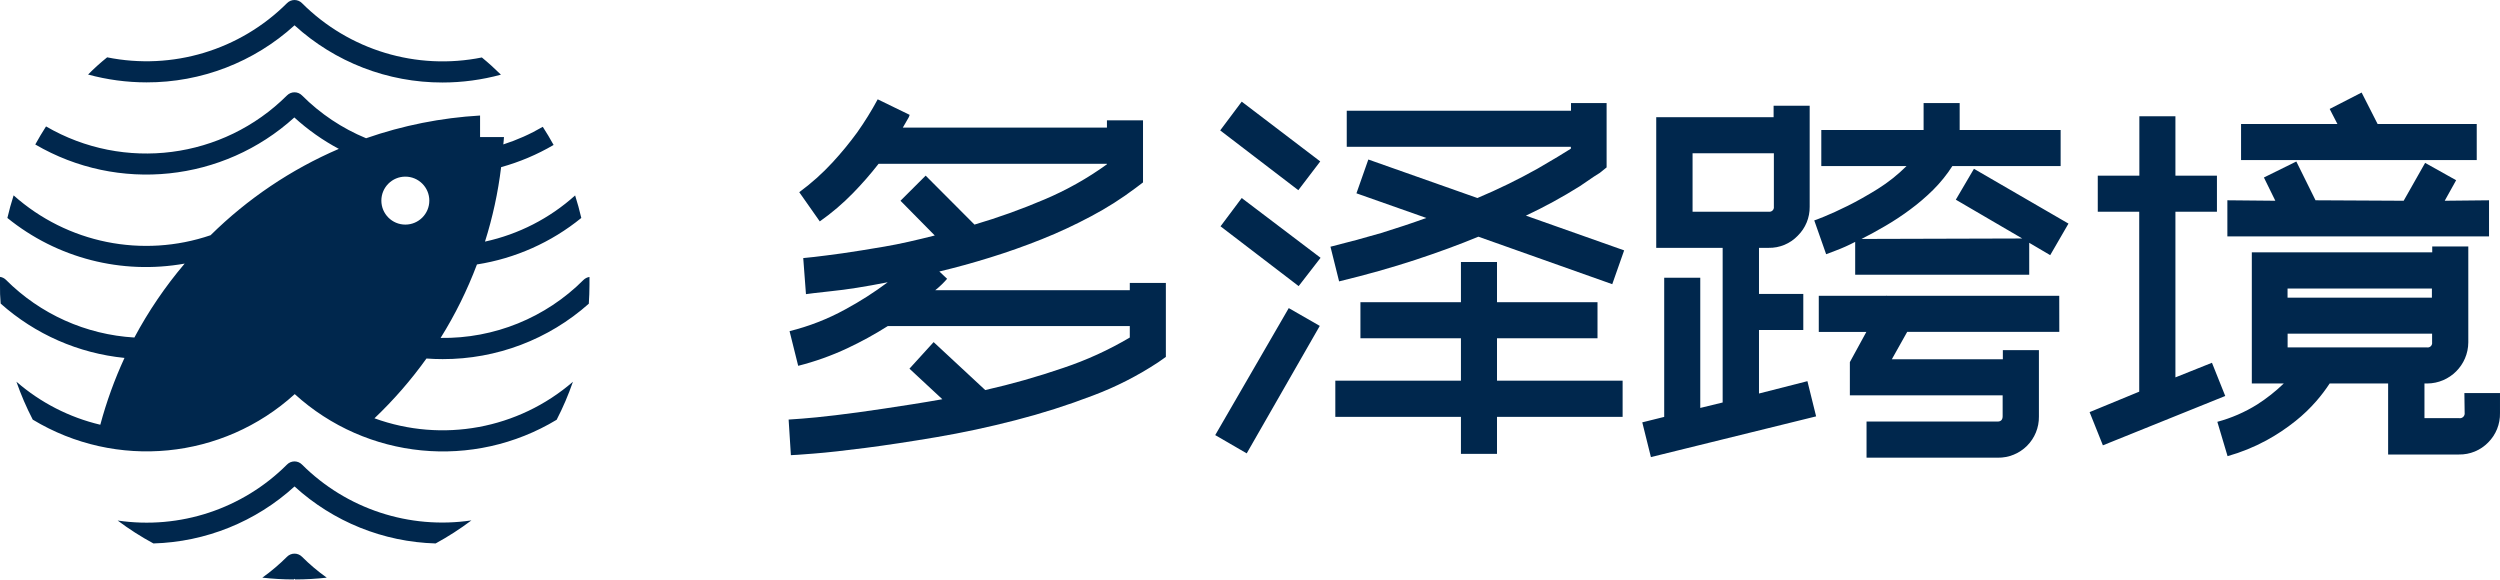
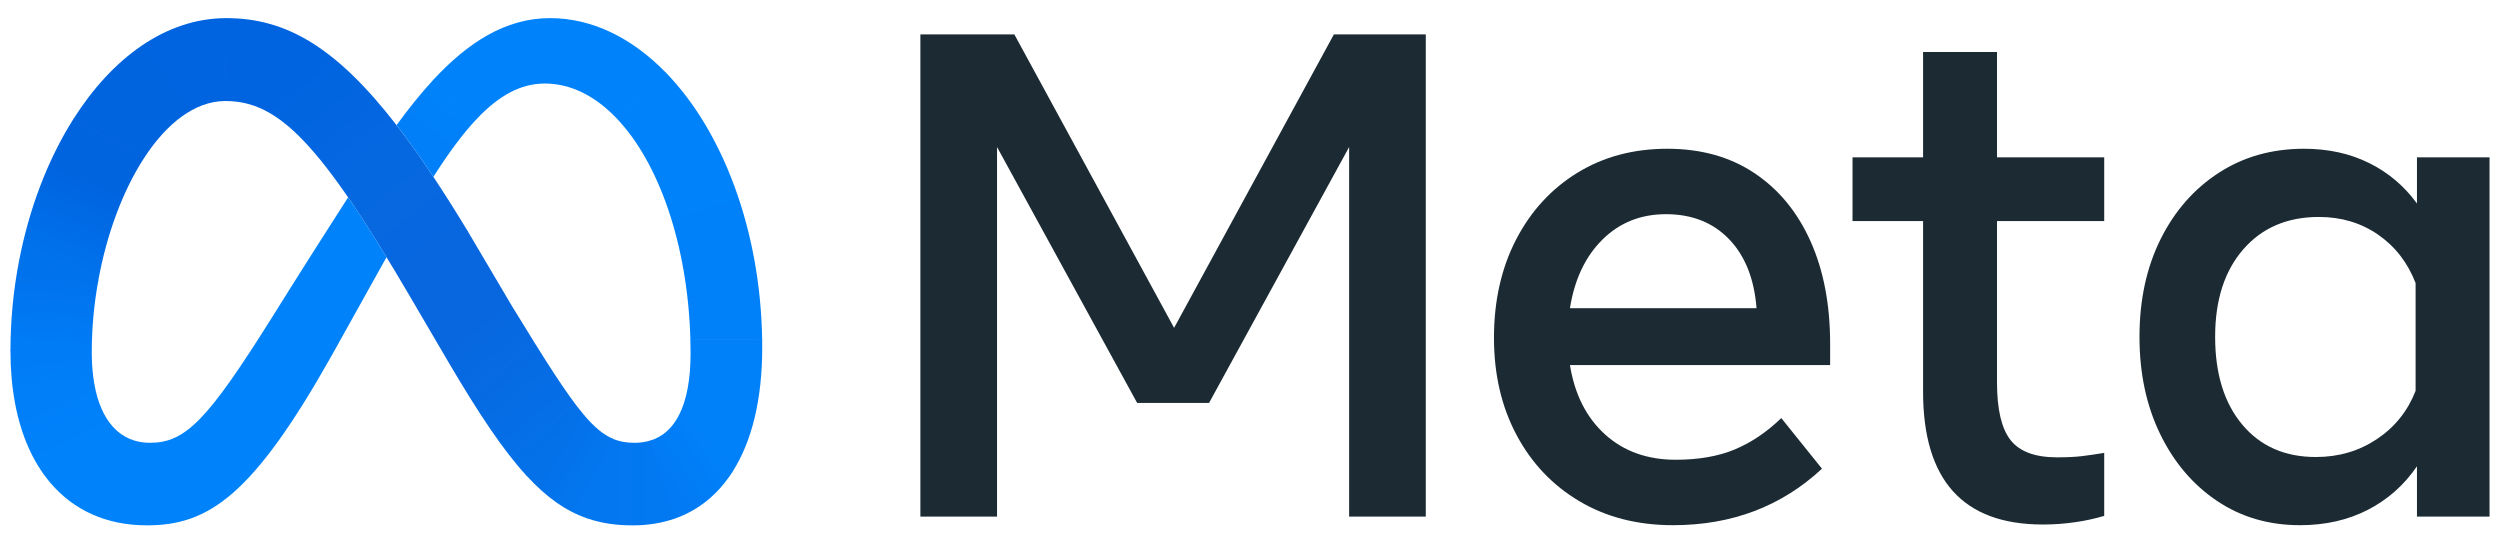
- <svg xmlns="http://www.w3.org/2000/svg" width="376.352" height="87.231" viewBox="0 0 376.352 87.231">
-   <g transform="translate(-0.03 0.001)">
-     <path d="M251.92,436.35l2-.14c1.26-.09,2.94-.26,5.05-.51s4.55-.58,7.32-1,5.7-.86,8.77-1.41l-4.95-4.6,3.64-4,7.77,7.22a113.112,113.112,0,0,0,11.76-3.34,51.943,51.943,0,0,0,10-4.57v-1.72H266.84a55,55,0,0,1-6.09,3.34,41.249,41.249,0,0,1-7.39,2.64l-1.3-5.22a34.821,34.821,0,0,0,8.38-3.27,51.868,51.868,0,0,0,6.4-4.09q-5.08,1-8.49,1.34c-2.27.25-3.54.4-3.82.45l-.41-5.43,1.65-.17c1-.12,2.47-.3,4.26-.55s3.87-.6,6.26-1,4.93-1,7.63-1.68l-5.16-5.23,3.79-3.78L279.9,407a96.243,96.243,0,0,0,10.52-3.78,47.8,47.8,0,0,0,9.42-5.3v-.07H265.46a52,52,0,0,1-3.85,4.41,35.392,35.392,0,0,1-5,4.26l-3.09-4.4a34.54,34.54,0,0,0,5-4.47,51.1,51.1,0,0,0,3.71-4.51,48.127,48.127,0,0,0,3.1-5l4.81,2.34a1.79,1.79,0,0,1-.28.62l-.75,1.3h30.73v-1.1h5.43v9.35l-1.1.83a49.622,49.622,0,0,1-6.7,4.26,74.466,74.466,0,0,1-7.46,3.47q-3.86,1.54-7.77,2.75c-2.61.81-5.16,1.51-7.63,2.1l1.17,1.1a13.49,13.49,0,0,1-1.79,1.72h29.29v-1.1h5.43v11.14l-1.17.82a49.3,49.3,0,0,1-9.83,5,106.887,106.887,0,0,1-11.65,3.71q-6,1.55-11.9,2.55t-10.62,1.61c-3.16.41-5.77.7-7.81.86s-3.19.24-3.47.24Z" transform="translate(-133.17 -373.19)" fill="#00274d" />
-     <path d="M327.21,419.57l4.67,2.68-11,19.19-4.74-2.75Zm-7.08-31.08,11.82,9-3.3,4.33-11.76-9Zm0,14.51L332,412l-3.3,4.26-11.76-9Zm53.9-3.78c-.18.09-1.19.74-3,2a75.938,75.938,0,0,1-8.12,4.43l14.79,5.23-1.79,5.09-20.15-7.15q-4.32,1.79-9.52,3.5t-11.45,3.23l-1.3-5.22q4-1,7.63-2.06c2.38-.74,4.65-1.49,6.8-2.27l-10.52-3.71,1.79-5.09,16.42,5.8a89.355,89.355,0,0,0,9.07-4.43c2.34-1.36,4-2.35,5-3v-.28H335.94v-5.43H369.7V388.7h5.36v9.69ZM358.56,430.5h18.91v5.44H358.56v5.57h-5.43v-5.57H334.22V430.5h18.91v-6.39H338v-5.43h15.13v-6.05h5.43v6.05h15.13v5.43H358.56Z" transform="translate(-133.17 -373.19)" fill="#00274d" />
-     <path d="M381.73,442l-1.3-5.23,3.3-.82V415h5.43v19.6l3.37-.82V410.5h-10V390.83H400.2v-1.72h5.43v15.2a6,6,0,0,1-1.79,4.36,5.91,5.91,0,0,1-4.4,1.83H398v6.94h6.67v5.43H398v9.56l7.29-1.86,1.31,5.3ZM388,405.06h11.48a.67.67,0,0,0,.76-.75v-8.05H388Zm42.36-6.46,14.23,8.25-2.75,4.75-3.16-1.86v4.81h-26.2V409.6a26.273,26.273,0,0,1-3,1.34c-.82.3-1.28.47-1.37.52l-1.79-5.09c.05,0,.55-.19,1.51-.58s2.15-.93,3.54-1.62,2.9-1.54,4.51-2.54a24.912,24.912,0,0,0,4.33-3.44H407.38v-5.43h15.4V388.7h5.43v4.06h15.2v5.43h-16.3a21.247,21.247,0,0,1-2.88,3.57,31.509,31.509,0,0,1-3.51,3,39.64,39.64,0,0,1-3.75,2.47c-1.26.74-2.44,1.38-3.54,1.93l24.2-.07-10-5.84Zm12.85,24.55h-22.9L418,427.27h16.71V425.9h5.43v10a6.11,6.11,0,0,1-6.19,6.19H414.19v-5.44h19.73c.5,0,.76-.27.76-.81V432.7h-23v-5l2.48-4.54H407v-5.44h10.11l.06-.06v.06H443.2Z" transform="translate(-133.17 -373.19)" fill="#00274d" />
-     <path d="M455.24,432.15V405.06H449v-5.43h6.26v-8.94h5.43v8.94h6.25v5.43h-6.25V430l5.5-2.2,2,5-18.42,7.43-2-5Zm48.95.21h5.36v3a6.07,6.07,0,0,1-1.78,4.44,6,6,0,0,1-4.4,1.81H492.71V430.92h-8.8a24.892,24.892,0,0,1-2,2.64,23.813,23.813,0,0,1-3.13,3,29.727,29.727,0,0,1-4.4,2.93,28.449,28.449,0,0,1-5.84,2.37L467,436.69a22.211,22.211,0,0,0,6-2.61,25.721,25.721,0,0,0,4-3.16h-4.81V411.18h27.16v-.89h5.43v14.44a6.23,6.23,0,0,1-6.19,6.19h-.41v5.22h5.23a.72.72,0,0,0,.82-.82Zm3.71-23.58H468.51v-5.44l7.22.07-1.72-3.5,4.88-2.41,2.89,5.84,13.27.07,3.23-5.7,4.67,2.61-1.72,3.09,6.67-.07Zm-37.33-16.92h14.51l-1.17-2.27,4.81-2.47,2.41,4.74h14.92v5.43H470.57Zm7,24.76V418H499.3v-1.37Zm21,8.87a.67.67,0,0,0,.76-.76v-1.31H477.58v2.07Z" transform="translate(-133.17 -373.19)" fill="#00274d" />
-     <path d="M178.66,443.12a1.58,1.58,0,0,0-2.25,0,29.88,29.88,0,0,1-25.5,8.43A42.672,42.672,0,0,0,156.3,455a32.94,32.94,0,0,0,21.24-8.58A32.9,32.9,0,0,0,198.78,455a44.144,44.144,0,0,0,5.39-3.47A29.89,29.89,0,0,1,178.66,443.12Z" transform="translate(-133.17 -373.19)" fill="#00274d" />
-     <path d="M176.41,457a29.688,29.688,0,0,1-3.72,3.15,43.393,43.393,0,0,0,4.73.27l.12-.1a.52.52,0,0,1,.11.1,43.7,43.7,0,0,0,4.74-.27,29.078,29.078,0,0,1-3.73-3.15,1.59,1.59,0,0,0-2.25,0Z" transform="translate(-133.17 -373.19)" fill="#00274d" />
-     <path d="M178.66,373.66a1.58,1.58,0,0,0-2.25,0,29.93,29.93,0,0,1-27.08,8.16,32.39,32.39,0,0,0-2.87,2.59,33.6,33.6,0,0,0,8.79,1.18A33,33,0,0,0,177.54,377a33,33,0,0,0,22.28,8.61,33.552,33.552,0,0,0,8.79-1.18c-.92-.91-1.87-1.77-2.87-2.59a29.94,29.94,0,0,1-27.08-8.18Z" transform="translate(-133.17 -373.19)" fill="#00274d" />
-     <path d="M209.07,393.82h-3.6v-3.24A63.3,63.3,0,0,0,188.31,394a29.619,29.619,0,0,1-9.65-6.45,1.59,1.59,0,0,0-2.25,0,30,30,0,0,1-36.28,4.67c-.57.89-1.11,1.79-1.62,2.72a33.15,33.15,0,0,0,39-4.07,32.84,32.84,0,0,0,6.7,4.73,62.879,62.879,0,0,0-19.31,13,30,30,0,0,1-29.65-6c-.36,1.12-.67,2.25-.94,3.4A33.1,33.1,0,0,0,161,412.87,63.1,63.1,0,0,0,153.43,424a29.81,29.81,0,0,1-19.34-8.69,1.57,1.57,0,0,0-.89-.44v1.18a26.858,26.858,0,0,0,.1,2.84,32.94,32.94,0,0,0,18.64,8.18,63.1,63.1,0,0,0-3.64,10.06,29.68,29.68,0,0,1-12.63-6.48,43.857,43.857,0,0,0,2.46,5.71,33.14,33.14,0,0,0,39.44-3.84A33.14,33.14,0,0,0,217,436.38a43.358,43.358,0,0,0,2.45-5.72,30,30,0,0,1-29.88,5.5,63.247,63.247,0,0,0,7.83-9c.81.06,1.63.09,2.44.09a33,33,0,0,0,22-8.34c.06-.95.1-1.9.1-2.85v-1.18a1.63,1.63,0,0,0-.89.44,29.78,29.78,0,0,1-21.52,8.74A62.343,62.343,0,0,0,205,413a33,33,0,0,0,15.71-7q-.4-1.73-.93-3.39a29.739,29.739,0,0,1-13.57,6.95,61.913,61.913,0,0,0,2.43-11.21,33.121,33.121,0,0,0,7.9-3.34c-.51-.94-1.06-1.84-1.63-2.73a30,30,0,0,1-5.94,2.65C209,394.51,209.06,394.17,209.07,393.82ZM194.22,407a3.61,3.61,0,1,1,3.61-3.61,3.61,3.61,0,0,1-3.61,3.61Z" transform="translate(-133.17 -373.19)" fill="#00274d" />
-   </g>
+ <svg xmlns="http://www.w3.org/2000/svg" width="92" height="20" viewBox="0 0 92 20" fill="none">
+   <path d="M33.87 1.266H37.328L43.207 12.065L49.087 1.266H52.469V19.01H49.648V5.411L44.493 14.828H41.847L36.691 5.411V19.01H33.87V1.266Z" fill="#1C2B33" />
+   <path d="M61.569 19.327C60.263 19.327 59.114 19.034 58.124 18.446C57.133 17.859 56.362 17.046 55.808 16.006C55.255 14.967 54.978 13.776 54.978 12.432C54.978 11.072 55.249 9.868 55.79 8.82C56.331 7.773 57.082 6.953 58.043 6.361C59.004 5.77 60.109 5.474 61.357 5.474C62.597 5.474 63.664 5.772 64.559 6.368C65.453 6.963 66.142 7.798 66.624 8.871C67.107 9.944 67.348 11.203 67.349 12.648V13.434H57.774C57.949 14.515 58.38 15.367 59.066 15.987C59.753 16.608 60.62 16.919 61.669 16.919C62.509 16.919 63.233 16.792 63.841 16.539C64.448 16.285 65.018 15.901 65.551 15.385L67.049 17.248C65.559 18.634 63.733 19.327 61.569 19.327ZM63.629 8.801C63.038 8.189 62.264 7.882 61.307 7.882C60.375 7.882 59.595 8.195 58.967 8.82C58.338 9.445 57.941 10.286 57.774 11.342H64.64C64.557 10.261 64.219 9.414 63.629 8.801Z" fill="#1C2B33" />
+   <path d="M70.769 8.136H68.173V5.791H70.769V1.913H73.49V5.791H77.435V8.136H73.49V14.08C73.49 15.069 73.657 15.774 73.99 16.197C74.322 16.619 74.892 16.83 75.7 16.83C76.057 16.83 76.361 16.816 76.611 16.786C76.861 16.756 77.135 16.716 77.435 16.666V18.985C77.093 19.085 76.745 19.162 76.392 19.213C75.99 19.273 75.583 19.303 75.175 19.302C72.238 19.302 70.769 17.671 70.769 14.41V8.136Z" fill="#1C2B33" />
+   <path d="M91.615 19.01H88.944V17.16C88.47 17.853 87.866 18.387 87.134 18.763C86.402 19.139 85.57 19.327 84.638 19.327C83.489 19.327 82.472 19.029 81.586 18.433C80.699 17.838 80.002 17.018 79.495 15.975C78.987 14.931 78.733 13.738 78.733 12.394C78.733 11.042 78.991 9.847 79.507 8.807C80.023 7.768 80.737 6.953 81.648 6.361C82.559 5.77 83.606 5.474 84.787 5.474C85.678 5.474 86.477 5.649 87.184 6C87.882 6.343 88.486 6.854 88.944 7.489V5.791H91.615V19.01ZM88.894 10.417C88.603 9.665 88.143 9.071 87.515 8.636C86.886 8.201 86.16 7.984 85.337 7.984C84.171 7.984 83.244 8.381 82.553 9.175C81.862 9.969 81.517 11.042 81.517 12.394C81.517 13.755 81.85 14.832 82.516 15.626C83.181 16.421 84.084 16.818 85.224 16.818C86.065 16.818 86.814 16.598 87.471 16.158C88.128 15.719 88.603 15.128 88.894 14.384L88.894 10.417Z" fill="#1C2B33" />
+   <path d="M8.334 0.667C8.325 0.667 8.316 0.667 8.307 0.667L8.271 3.718C8.279 3.718 8.288 3.718 8.296 3.718H8.296C10.274 3.718 11.808 5.301 15.143 11.004L15.346 11.351L15.359 11.374L17.226 8.53L17.213 8.508C16.774 7.783 16.352 7.116 15.947 6.506C15.478 5.8 15.029 5.169 14.593 4.606C12.387 1.754 10.542 0.667 8.334 0.667Z" fill="url(#paint0_linear_2000_682)" />
+   <path d="M8.308 0.667C6.089 0.678 4.128 2.135 2.712 4.364C2.708 4.37 2.703 4.377 2.699 4.383L5.299 5.82C5.303 5.813 5.307 5.807 5.311 5.801C6.138 4.536 7.168 3.73 8.271 3.718C8.279 3.718 8.288 3.718 8.296 3.718L8.334 0.667C8.325 0.667 8.316 0.667 8.308 0.667Z" fill="url(#paint1_linear_2000_682)" />
+   <path d="M2.712 4.364C2.708 4.37 2.703 4.377 2.699 4.383C1.769 5.854 1.075 7.659 0.7 9.606C0.698 9.615 0.697 9.623 0.695 9.632L3.616 10.331C3.617 10.323 3.619 10.314 3.62 10.306C3.932 8.595 4.527 7.008 5.299 5.82C5.303 5.814 5.307 5.807 5.312 5.801L2.712 4.364Z" fill="url(#paint2_linear_2000_682)" />
+   <path d="M3.62 10.306L0.7 9.606C0.698 9.615 0.697 9.623 0.695 9.632C0.491 10.702 0.387 11.79 0.385 12.881C0.385 12.89 0.385 12.899 0.385 12.908L3.38 13.18C3.379 13.171 3.379 13.162 3.379 13.153C3.377 13.09 3.377 13.026 3.377 12.961C3.378 12.079 3.458 11.199 3.616 10.331C3.617 10.323 3.619 10.314 3.62 10.306Z" fill="url(#paint3_linear_2000_682)" />
+   <path d="M3.471 14.129C3.417 13.815 3.387 13.498 3.38 13.18C3.379 13.171 3.379 13.162 3.379 13.153L0.385 12.881C0.385 12.89 0.385 12.899 0.385 12.908V12.909C0.385 13.588 0.44 14.224 0.549 14.811C0.55 14.82 0.552 14.828 0.553 14.836L3.475 14.154C3.474 14.146 3.472 14.137 3.471 14.129Z" fill="url(#paint4_linear_2000_682)" />
+   <path d="M4.153 15.703C3.827 15.341 3.596 14.82 3.475 14.154C3.474 14.146 3.472 14.137 3.471 14.129L0.549 14.811C0.55 14.82 0.552 14.828 0.553 14.836C0.774 16.014 1.207 16.995 1.828 17.738C1.833 17.744 1.839 17.751 1.844 17.757L4.17 15.722C4.165 15.715 4.159 15.709 4.153 15.703Z" fill="url(#paint5_linear_2000_682)" />
+   <path d="M12.81 7.263C11.049 10.005 9.982 11.725 9.982 11.725C7.637 15.458 6.825 16.295 5.519 16.295C4.974 16.295 4.519 16.098 4.17 15.722C4.165 15.715 4.159 15.709 4.153 15.703L1.828 17.737C1.833 17.744 1.839 17.751 1.844 17.757C2.701 18.771 3.91 19.333 5.405 19.333C7.668 19.333 9.295 18.25 12.189 13.115C12.189 13.115 13.395 10.953 14.224 9.463C13.71 8.621 13.243 7.892 12.81 7.263Z" fill="#0082FB" />
+   <path d="M15.949 2.934C15.943 2.941 15.937 2.947 15.931 2.954C15.468 3.454 15.024 4.013 14.593 4.605C15.028 5.168 15.478 5.801 15.948 6.507C16.501 5.64 17.017 4.937 17.523 4.399C17.529 4.393 17.535 4.387 17.541 4.38L15.949 2.934Z" fill="url(#paint6_linear_2000_682)" />
+   <path d="M24.497 2.666C23.269 1.406 21.805 0.667 20.24 0.667C18.589 0.667 17.201 1.585 15.949 2.934C15.943 2.941 15.937 2.947 15.931 2.954L17.523 4.399C17.529 4.393 17.535 4.387 17.541 4.38C18.366 3.509 19.165 3.074 20.05 3.074H20.05C21.002 3.074 21.894 3.529 22.666 4.328C22.672 4.334 22.678 4.34 22.684 4.346L24.516 2.684C24.509 2.678 24.503 2.672 24.497 2.666Z" fill="#0082FB" />
+   <path d="M28.047 12.48C27.979 8.435 26.585 4.82 24.516 2.684C24.509 2.678 24.503 2.672 24.497 2.666L22.666 4.328C22.672 4.334 22.678 4.34 22.684 4.346C24.241 5.97 25.308 8.989 25.406 12.479C25.406 12.488 25.406 12.496 25.406 12.505L28.048 12.506C28.048 12.497 28.048 12.489 28.047 12.48Z" fill="url(#paint7_linear_2000_682)" />
+   <path d="M28.048 12.506C28.048 12.497 28.047 12.489 28.047 12.48L25.406 12.479C25.406 12.488 25.406 12.497 25.406 12.505C25.411 12.669 25.413 12.834 25.413 13C25.413 13.951 25.273 14.72 24.988 15.275C24.984 15.284 24.98 15.292 24.975 15.3L26.945 17.38C26.95 17.372 26.955 17.365 26.959 17.357C27.675 16.237 28.05 14.681 28.05 12.794C28.05 12.698 28.049 12.602 28.048 12.506Z" fill="url(#paint8_linear_2000_682)" />
+   <path d="M24.988 15.275C24.984 15.284 24.98 15.292 24.975 15.3C24.729 15.768 24.378 16.08 23.918 16.217L24.816 19.09C24.935 19.049 25.05 19.003 25.163 18.952C25.197 18.937 25.23 18.921 25.263 18.905C25.282 18.896 25.301 18.886 25.32 18.877C25.914 18.576 26.416 18.133 26.821 17.562C26.846 17.527 26.871 17.492 26.895 17.456C26.912 17.431 26.928 17.406 26.945 17.38C26.95 17.372 26.955 17.365 26.96 17.357L24.988 15.275Z" fill="url(#paint9_linear_2000_682)" />
+   <path d="M23.346 16.295C23.045 16.295 22.779 16.25 22.52 16.132L21.6 19.073C22.117 19.253 22.668 19.334 23.283 19.334C23.849 19.334 24.369 19.247 24.84 19.081L23.943 16.209C23.749 16.268 23.548 16.297 23.346 16.295V16.295Z" fill="url(#paint10_linear_2000_682)" />
+   <path d="M21.506 15.289C21.501 15.283 21.495 15.276 21.489 15.269L19.374 17.503C19.38 17.509 19.386 17.516 19.392 17.522C20.127 18.317 20.829 18.811 21.625 19.082L22.543 16.142C22.208 15.996 21.883 15.731 21.506 15.289Z" fill="url(#paint11_linear_2000_682)" />
+   <path d="M21.489 15.269C20.855 14.52 20.07 13.272 18.835 11.255L17.226 8.53L17.213 8.508L15.346 11.351L15.359 11.374L16.5 13.321C17.605 15.199 18.505 16.558 19.374 17.503C19.38 17.509 19.386 17.516 19.392 17.522L21.506 15.289C21.501 15.282 21.495 15.276 21.489 15.269Z" fill="url(#paint12_linear_2000_682)" />
+   <defs>
+     <linearGradient id="paint0_linear_2000_682" x1="15.985" y1="10.218" x2="9.668" y2="2.065" gradientUnits="userSpaceOnUse">
+       <stop offset="0.001" stop-color="#0867DF" />
+       <stop offset="0.454" stop-color="#0668E1" />
+       <stop offset="0.859" stop-color="#0064E0" />
+     </linearGradient>
+     <linearGradient id="paint1_linear_2000_682" x1="3.92" y1="4.876" x2="8.216" y2="1.664" gradientUnits="userSpaceOnUse">
+       <stop offset="0.132" stop-color="#0064DF" />
+       <stop offset="0.999" stop-color="#0064E0" />
+     </linearGradient>
+     <linearGradient id="paint2_linear_2000_682" x1="2.12" y1="9.682" x2="3.869" y2="5.345" gradientUnits="userSpaceOnUse">
+       <stop offset="0.015" stop-color="#0072EC" />
+       <stop offset="0.688" stop-color="#0064DF" />
+     </linearGradient>
+     <linearGradient id="paint3_linear_2000_682" x1="1.888" y1="12.829" x2="2.091" y2="10.169" gradientUnits="userSpaceOnUse">
+       <stop offset="0.073" stop-color="#007CF6" />
+       <stop offset="0.994" stop-color="#0072EC" />
+     </linearGradient>
+     <linearGradient id="paint4_linear_2000_682" x1="1.996" y1="14.274" x2="1.851" y2="13.209" gradientUnits="userSpaceOnUse">
+       <stop offset="0.073" stop-color="#007FF9" />
+       <stop offset="1" stop-color="#007CF6" />
+     </linearGradient>
+     <linearGradient id="paint5_linear_2000_682" x1="1.914" y1="14.554" x2="2.815" y2="16.437" gradientUnits="userSpaceOnUse">
+       <stop offset="0.073" stop-color="#007FF9" />
+       <stop offset="1" stop-color="#0082FB" />
+     </linearGradient>
+     <linearGradient id="paint6_linear_2000_682" x1="15.425" y1="5.394" x2="16.611" y2="3.779" gradientUnits="userSpaceOnUse">
+       <stop offset="0.28" stop-color="#007FF8" />
+       <stop offset="0.914" stop-color="#0082FB" />
+     </linearGradient>
+     <linearGradient id="paint7_linear_2000_682" x1="24.261" y1="3.279" x2="26.762" y2="12.341" gradientUnits="userSpaceOnUse">
+       <stop stop-color="#0082FB" />
+       <stop offset="1" stop-color="#0081FA" />
+     </linearGradient>
+     <linearGradient id="paint8_linear_2000_682" x1="27.279" y1="12.707" x2="25.703" y2="15.845" gradientUnits="userSpaceOnUse">
+       <stop offset="0.062" stop-color="#0081FA" />
+       <stop offset="1" stop-color="#0080F9" />
+     </linearGradient>
+     <linearGradient id="paint9_linear_2000_682" x1="24.518" y1="17.538" x2="25.97" y2="16.564" gradientUnits="userSpaceOnUse">
+       <stop stop-color="#027AF3" />
+       <stop offset="1" stop-color="#0080F9" />
+     </linearGradient>
+     <linearGradient id="paint10_linear_2000_682" x1="22.262" y1="17.733" x2="24.261" y2="17.733" gradientUnits="userSpaceOnUse">
+       <stop stop-color="#0377EF" />
+       <stop offset="0.999" stop-color="#0279F1" />
+     </linearGradient>
+     <linearGradient id="paint11_linear_2000_682" x1="20.524" y1="16.615" x2="21.973" y2="17.454" gradientUnits="userSpaceOnUse">
+       <stop offset="0.002" stop-color="#0471E9" />
+       <stop offset="1" stop-color="#0377EF" />
+     </linearGradient>
+     <linearGradient id="paint12_linear_2000_682" x1="16.141" y1="10.286" x2="20.83" y2="16.092" gradientUnits="userSpaceOnUse">
+       <stop offset="0.277" stop-color="#0867DF" />
+       <stop offset="1" stop-color="#0471E9" />
+     </linearGradient>
+   </defs>
</svg>
